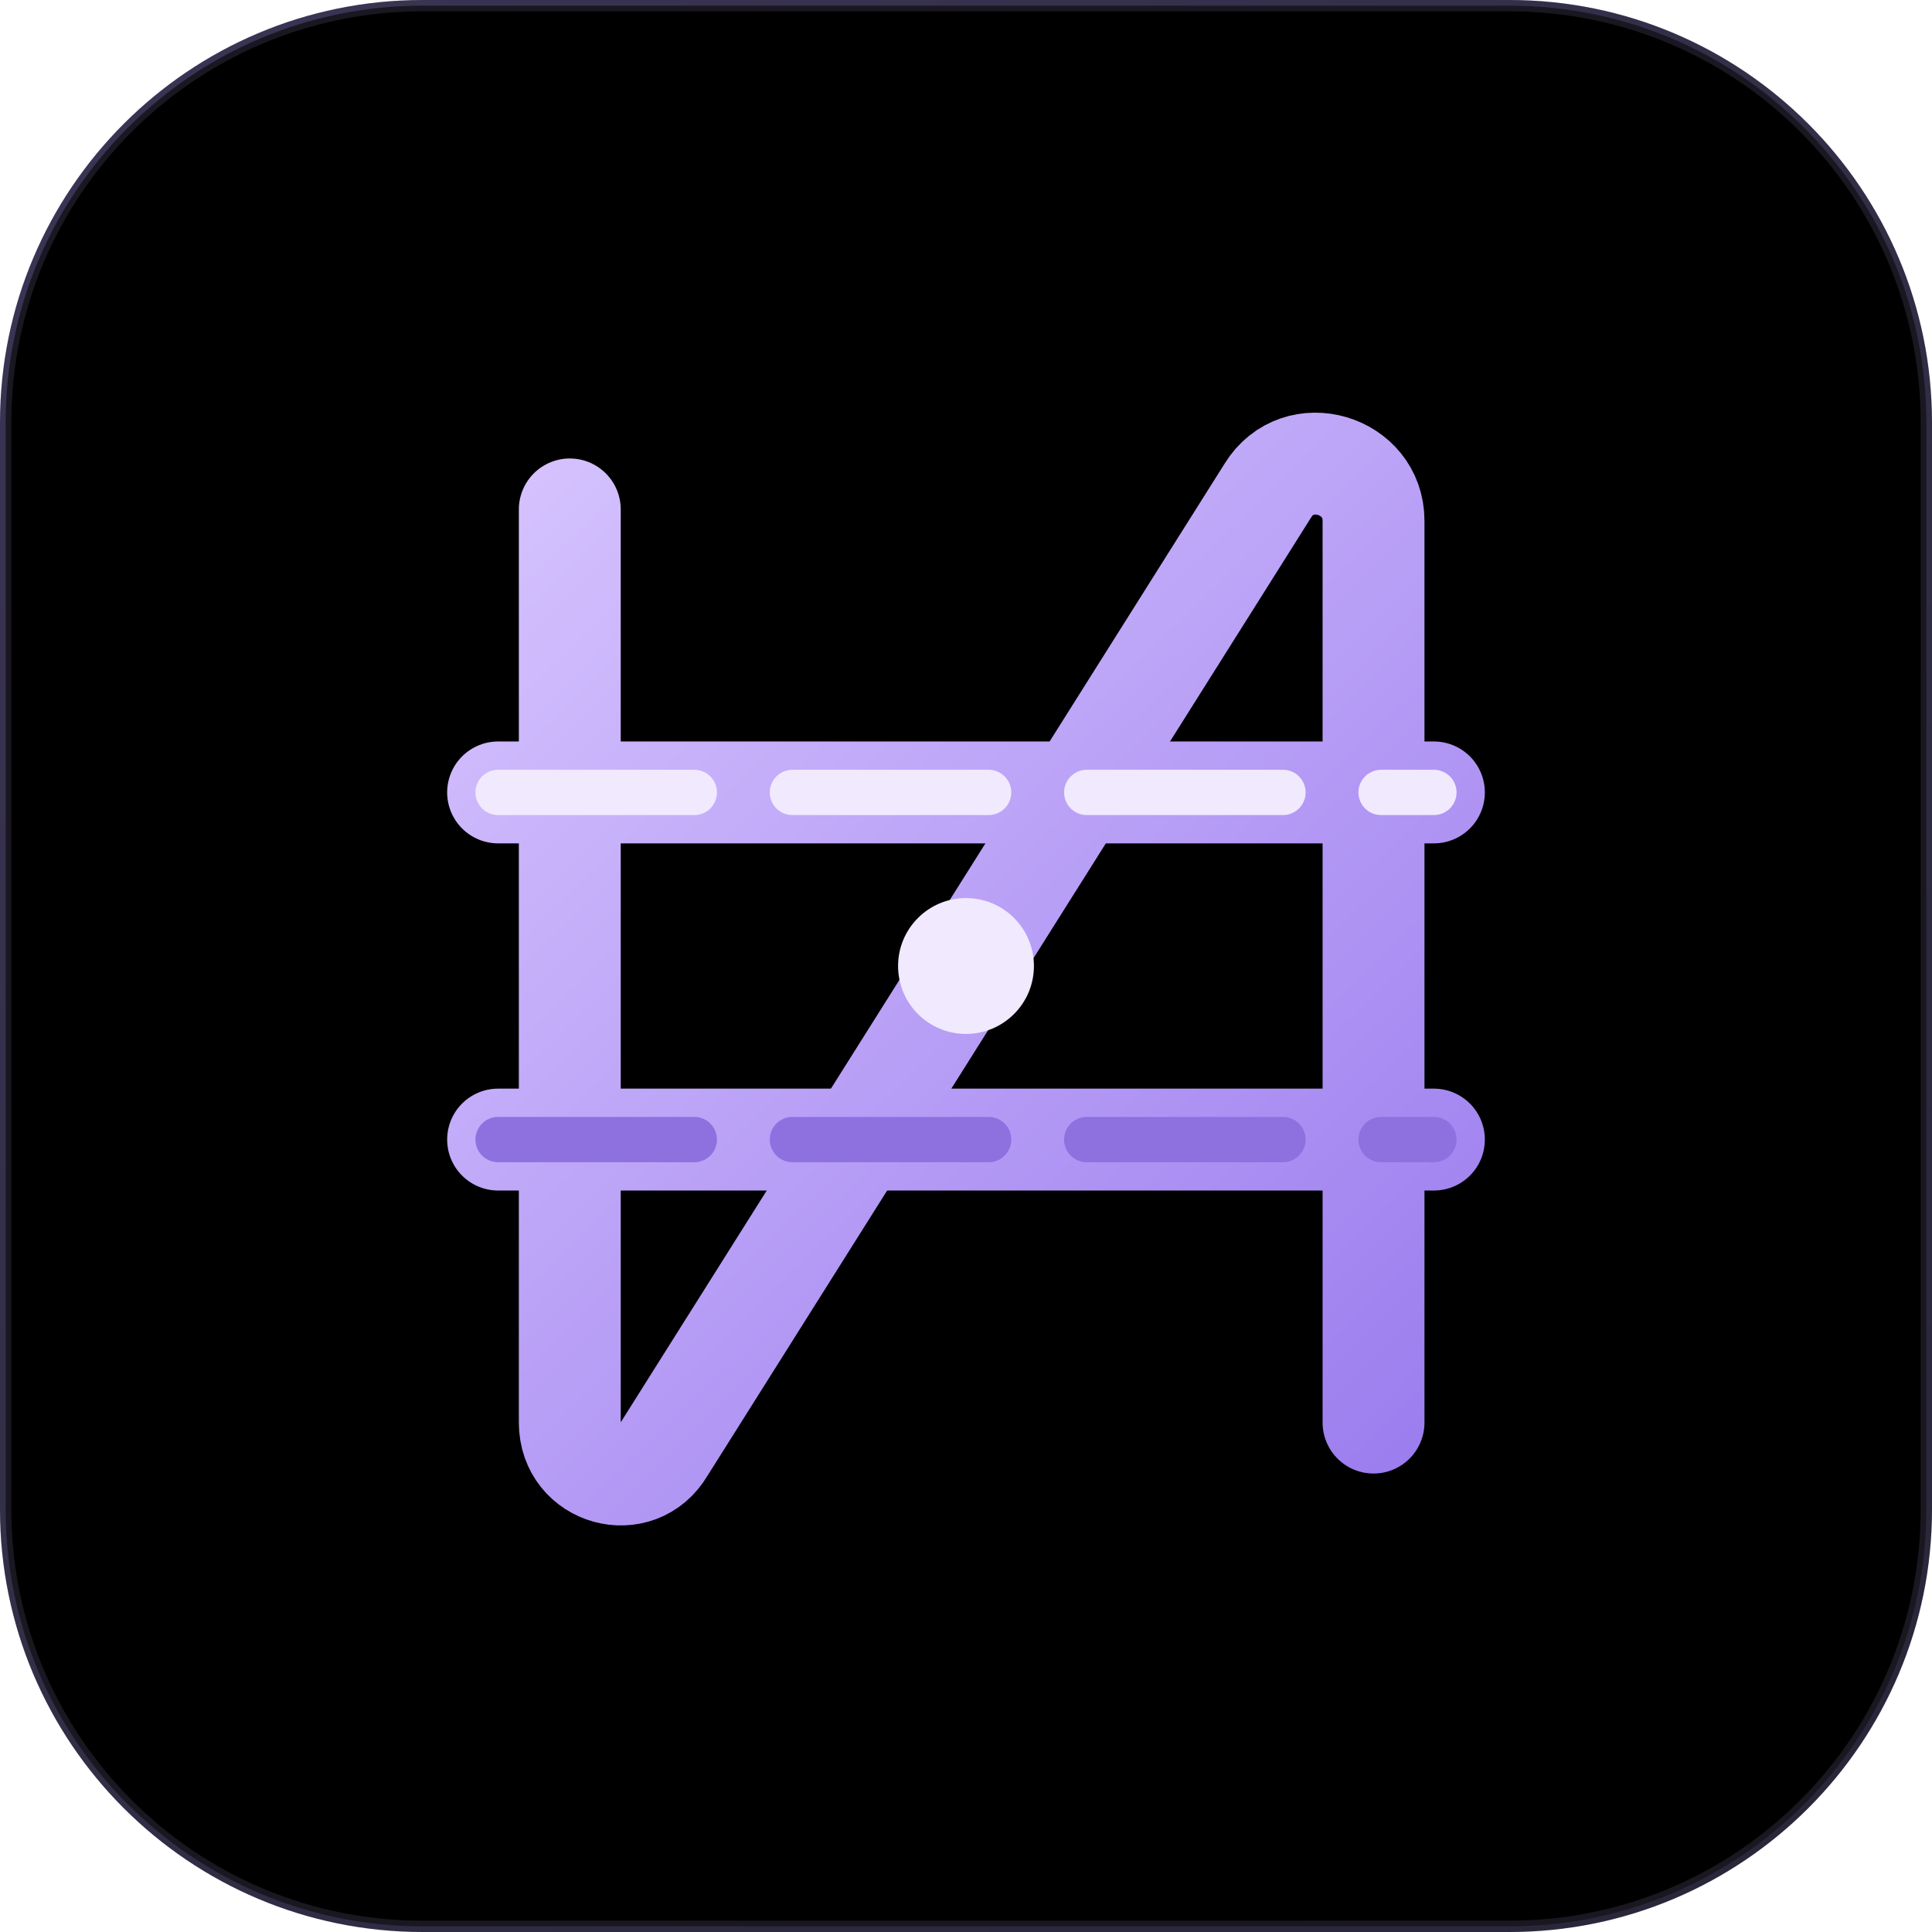
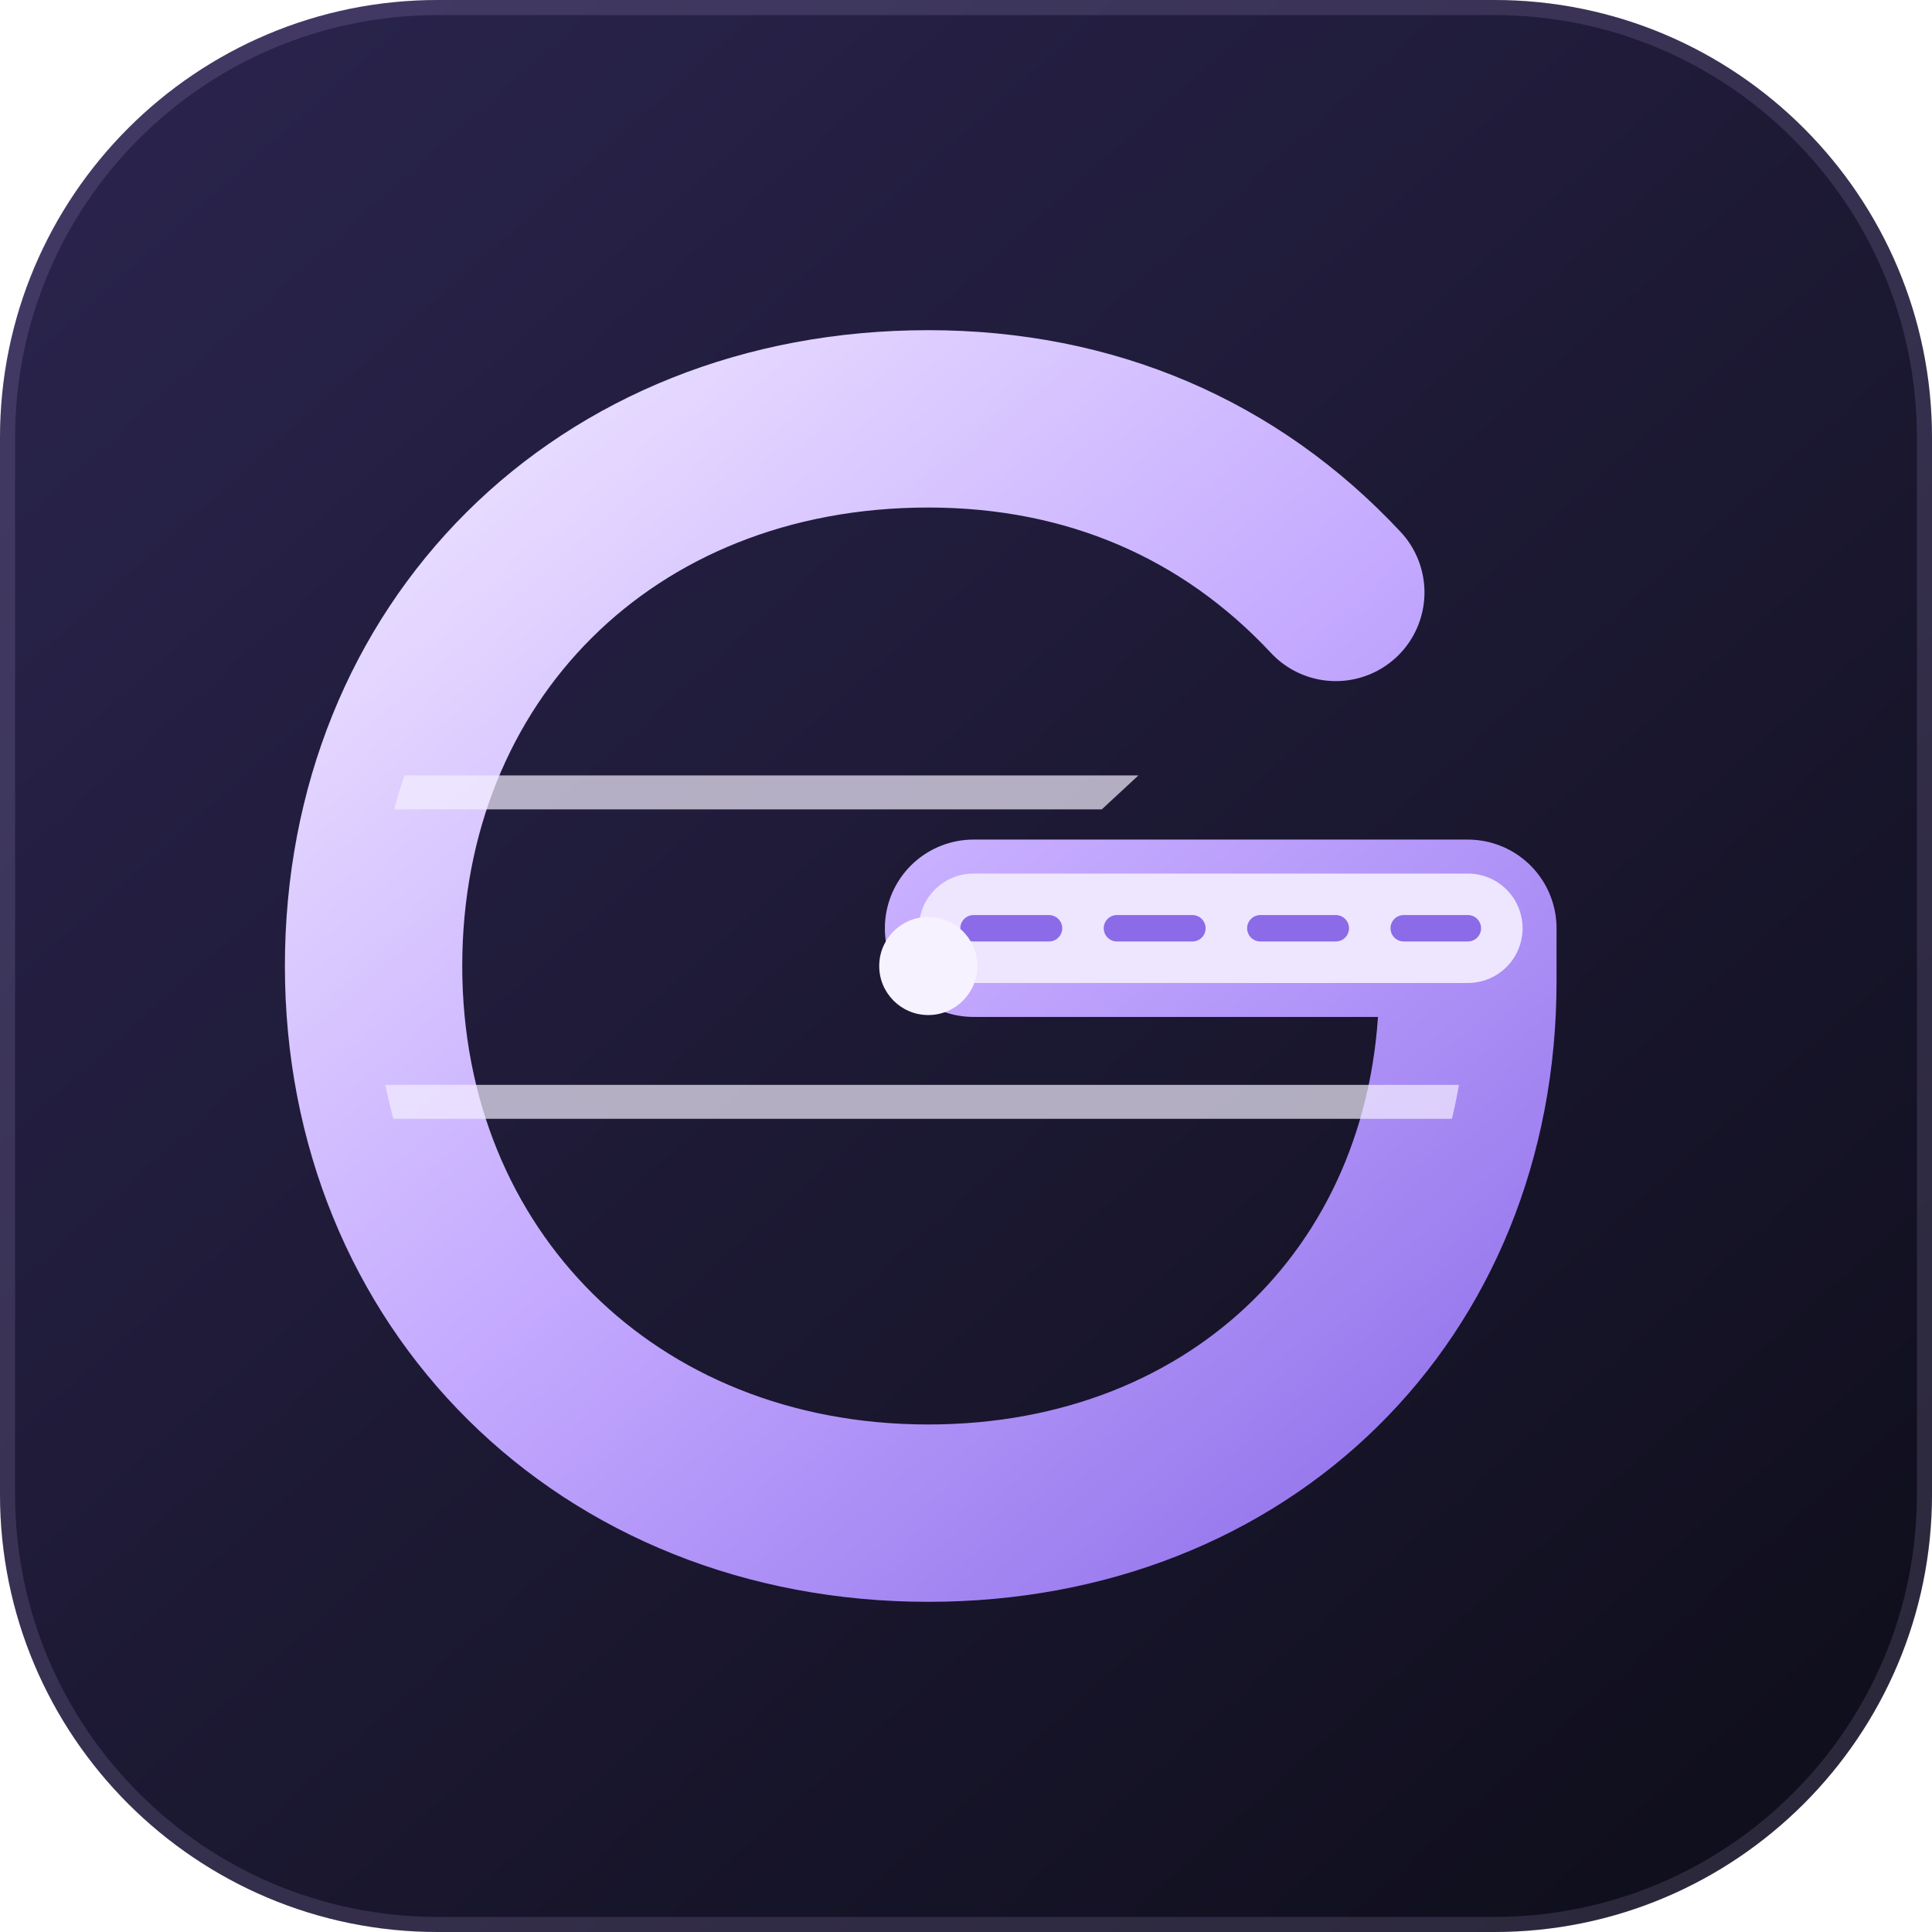
<svg xmlns="http://www.w3.org/2000/svg" viewBox="0 0 512 512">
  <defs>
-     <linearGradient id="bg" x1="52" y1="28" x2="455" y2="488" gradientUnits="userSpaceOnUse">
-       <stop stop-color="#242139" />
-       <stop offset="1" stop-color="#11131d" />
+     <linearGradient id="bg" x1="56" y1="32" x2="456" y2="480" gradientUnits="userSpaceOnUse">
+       <stop stop-color="#29234b" />
+       <stop offset="1" stop-color="#100f1d" />
    </linearGradient>
-     <linearGradient id="thread" x1="115" y1="110" x2="399" y2="400" gradientUnits="userSpaceOnUse">
-       <stop stop-color="#d9c7ff" />
-       <stop offset="1" stop-color="#9878ed" />
+     <linearGradient id="thread" x1="115" y1="95" x2="400" y2="420" gradientUnits="userSpaceOnUse">
+       <stop stop-color="#eee5ff" />
+       <stop offset=".48" stop-color="#c4a9ff" />
+       <stop offset="1" stop-color="#8b6be8" />
    </linearGradient>
+     <clipPath id="gClip">
+       <path d="M354 157C326 127 289 111 246 111C160 111 99 173 99 256C99 339 161 401 246 401C329 401 389 342 389 260V246H258" />
+     </clipPath>
  </defs>
-   <rect width="512" height="512" rx="112" fill="url(#bg)" />
-   <rect x="1.5" y="1.5" width="509" height="509" rx="110.5" stroke="#c9b6ff" stroke-opacity=".13" stroke-width="3" />
-   <g fill="none" stroke="url(#thread)" stroke-width="27" stroke-linecap="round" stroke-linejoin="round">
-     <path d="M151 135v242c0 14 18 19 25 7l160-254c8-13 28-7 28 8v239" />
-     <path d="M132 210h248M132 302h248" />
+   <rect width="512" height="512" rx="116" fill="url(#bg)" />
+   <rect x="2" y="2" width="508" height="508" rx="114" fill="none" stroke="#d9c7ff" stroke-opacity=".14" stroke-width="4" />
+   <path d="M354 157C326 127 289 111 246 111C160 111 99 173 99 256C99 339 161 401 246 401C329 401 389 342 389 260V246H258" fill="none" stroke="url(#thread)" stroke-width="47" stroke-linecap="round" stroke-linejoin="round" />
+   <g clip-path="url(#gClip)" fill="none" stroke="#f4efff" stroke-opacity=".7" stroke-width="9" stroke-linecap="round">
+     <path d="M70 210H420M70 292H420" />
  </g>
-   <path d="M132 210h248" stroke="#f1eaff" stroke-width="12" stroke-linecap="round" stroke-dasharray="52 26" />
-   <path d="M132 302h248" stroke="#8e70df" stroke-width="12" stroke-linecap="round" stroke-dasharray="52 26" />
-   <circle cx="256" cy="256" r="18" fill="#f1eaff" />
+   <path d="M258 246H389" fill="none" stroke="#eee5ff" stroke-width="29" stroke-linecap="round" />
+   <path d="M258 246H389" fill="none" stroke="#8b6be8" stroke-width="7" stroke-linecap="round" stroke-dasharray="20 18" />
+   <circle cx="246" cy="256" r="13" fill="#f7f2ff" />
</svg>
